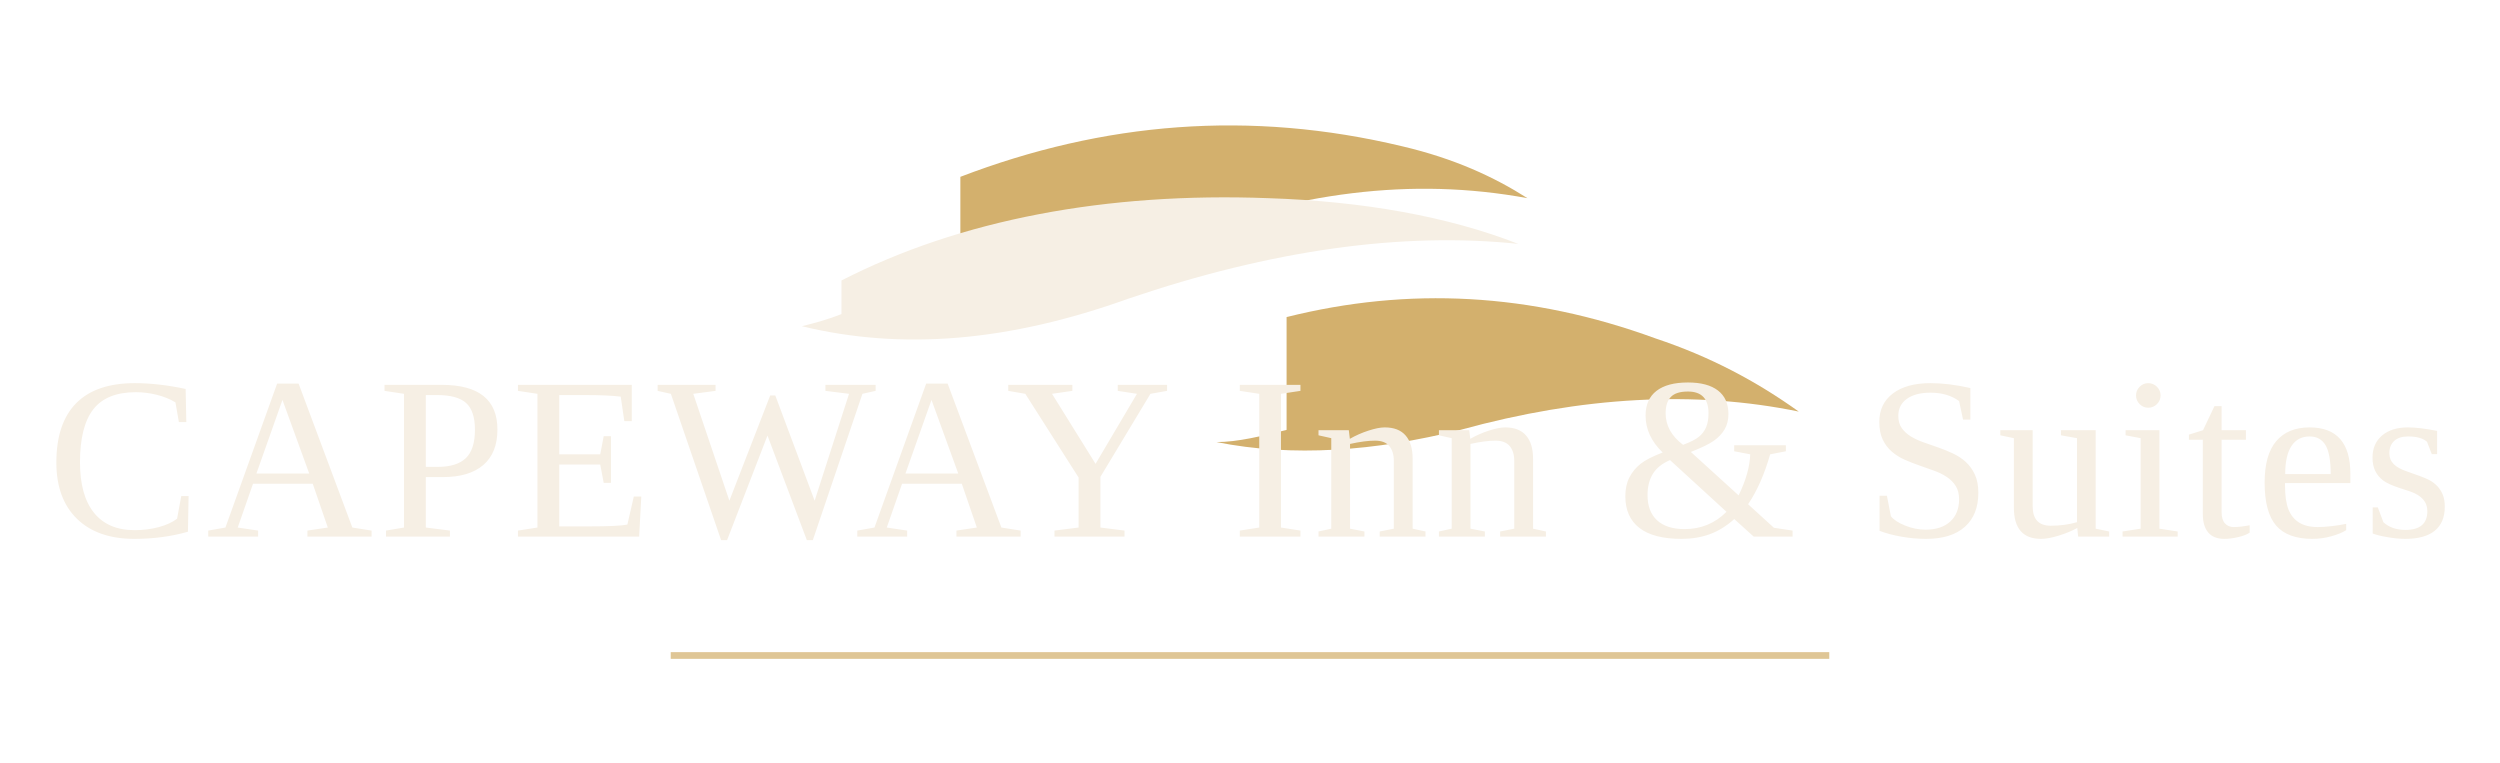
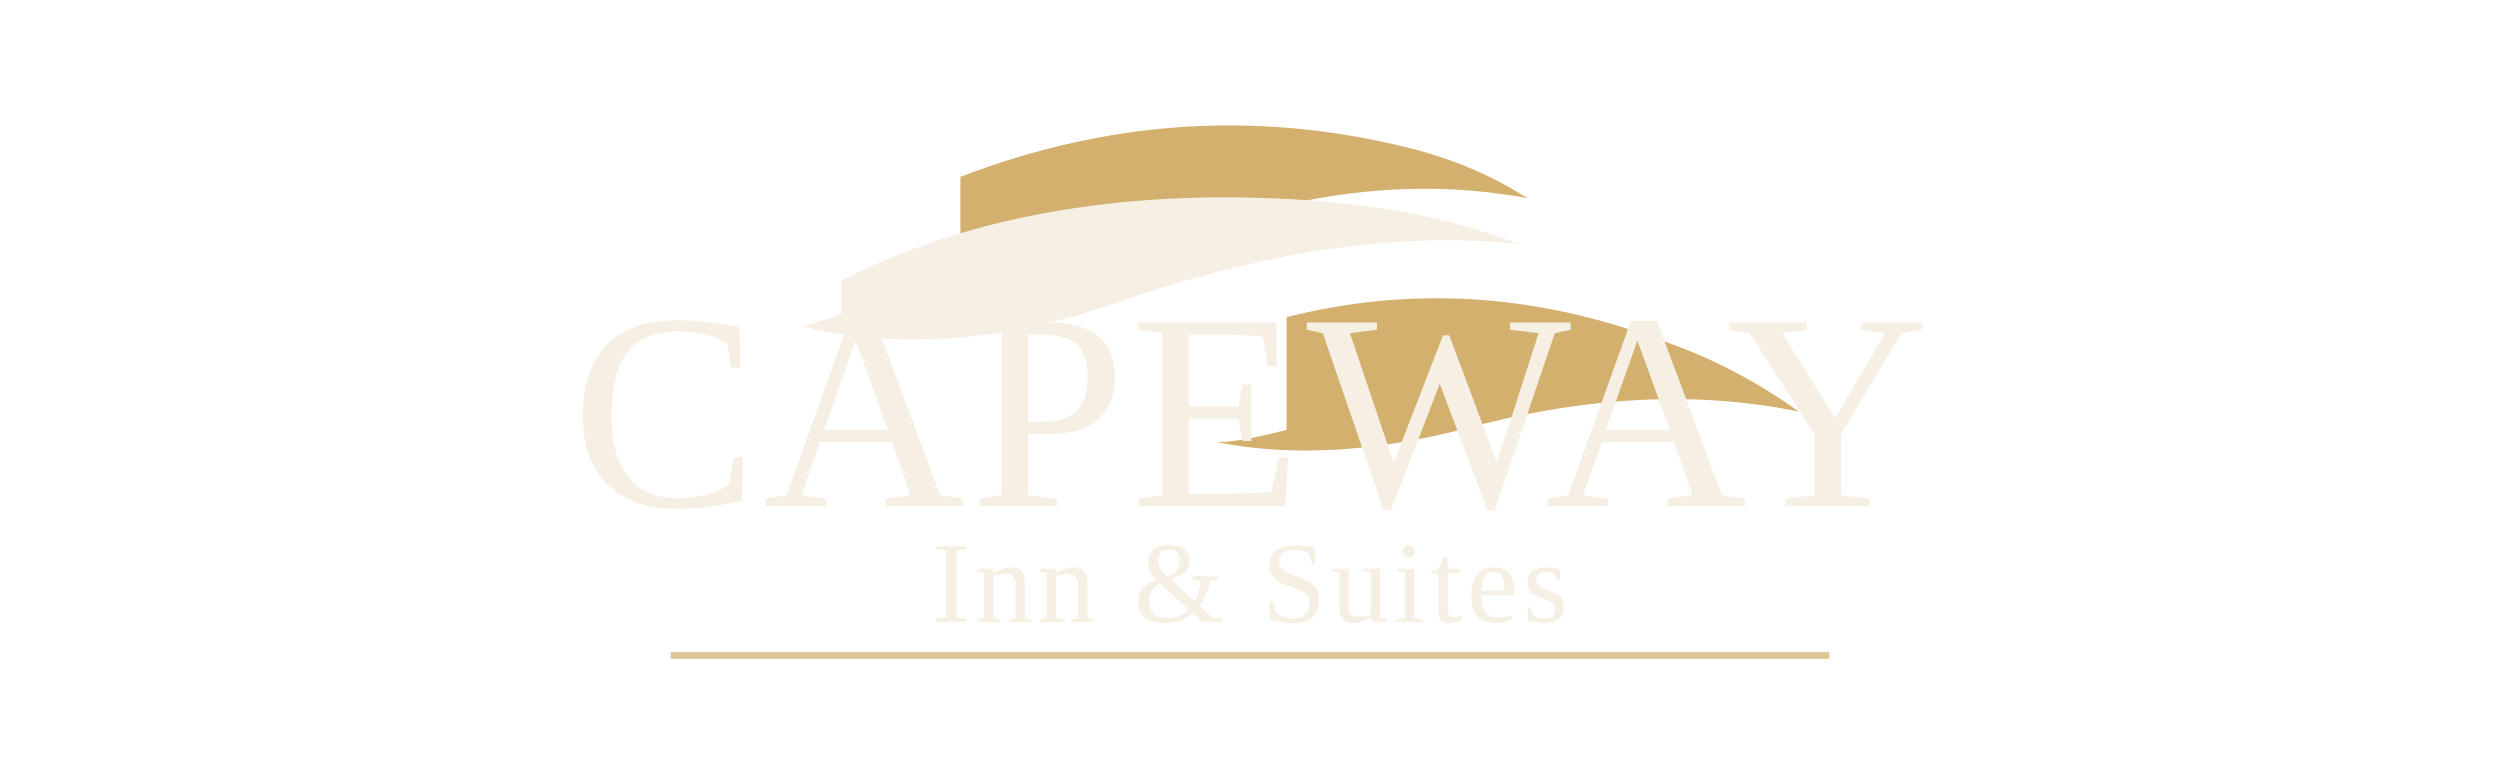
<svg xmlns="http://www.w3.org/2000/svg" viewBox="0 0 820 250" role="img" aria-labelledby="capewayLogoLightTitle">
  <path fill="#d3b06d" d="M315 58c47-18 95-22 145-10 17 4 30 10 41 17-38-7-76-2-118 14-31 12-62 15-93 10 8 0 16-2 25-5z" />
  <path fill="#f6efe4" d="M276 92c39-20 87-29 140-27 31 1 59 6 82 15-38-4-81 2-128 18-39 14-74 17-107 9 4-1 8-2 13-4z" />
  <path fill="#d3b06d" d="M422 104c40-10 80-8 121 7 18 6 33 14 47 24-34-7-71-5-111 6-28 7-55 9-80 4 7 0 15-2 23-4z" />
-   <text x="410" y="176" text-anchor="middle" fill="#f6efe4" font-family="Cormorant Garamond, Georgia, 'Times New Roman', serif" font-size="76" letter-spacing="1.5px">CAPEWAY Inn &amp; Suites</text>
+   <text x="410" y="166" text-anchor="middle" fill="#f6efe4" font-family="Cormorant Garamond, Georgia, 'Times New Roman', serif" font-size="92" letter-spacing="1.5px">CAPEWAY</text>
+   <text x="410" y="204" text-anchor="middle" fill="#f6efe4" font-family="Cormorant Garamond, Georgia, 'Times New Roman', serif" font-size="38" letter-spacing="1.5px">Inn &amp; Suites</text>
  <line x1="220" y1="215" x2="600" y2="215" stroke="#d3b06d" stroke-width="2.2" opacity="0.72" />
</svg>
